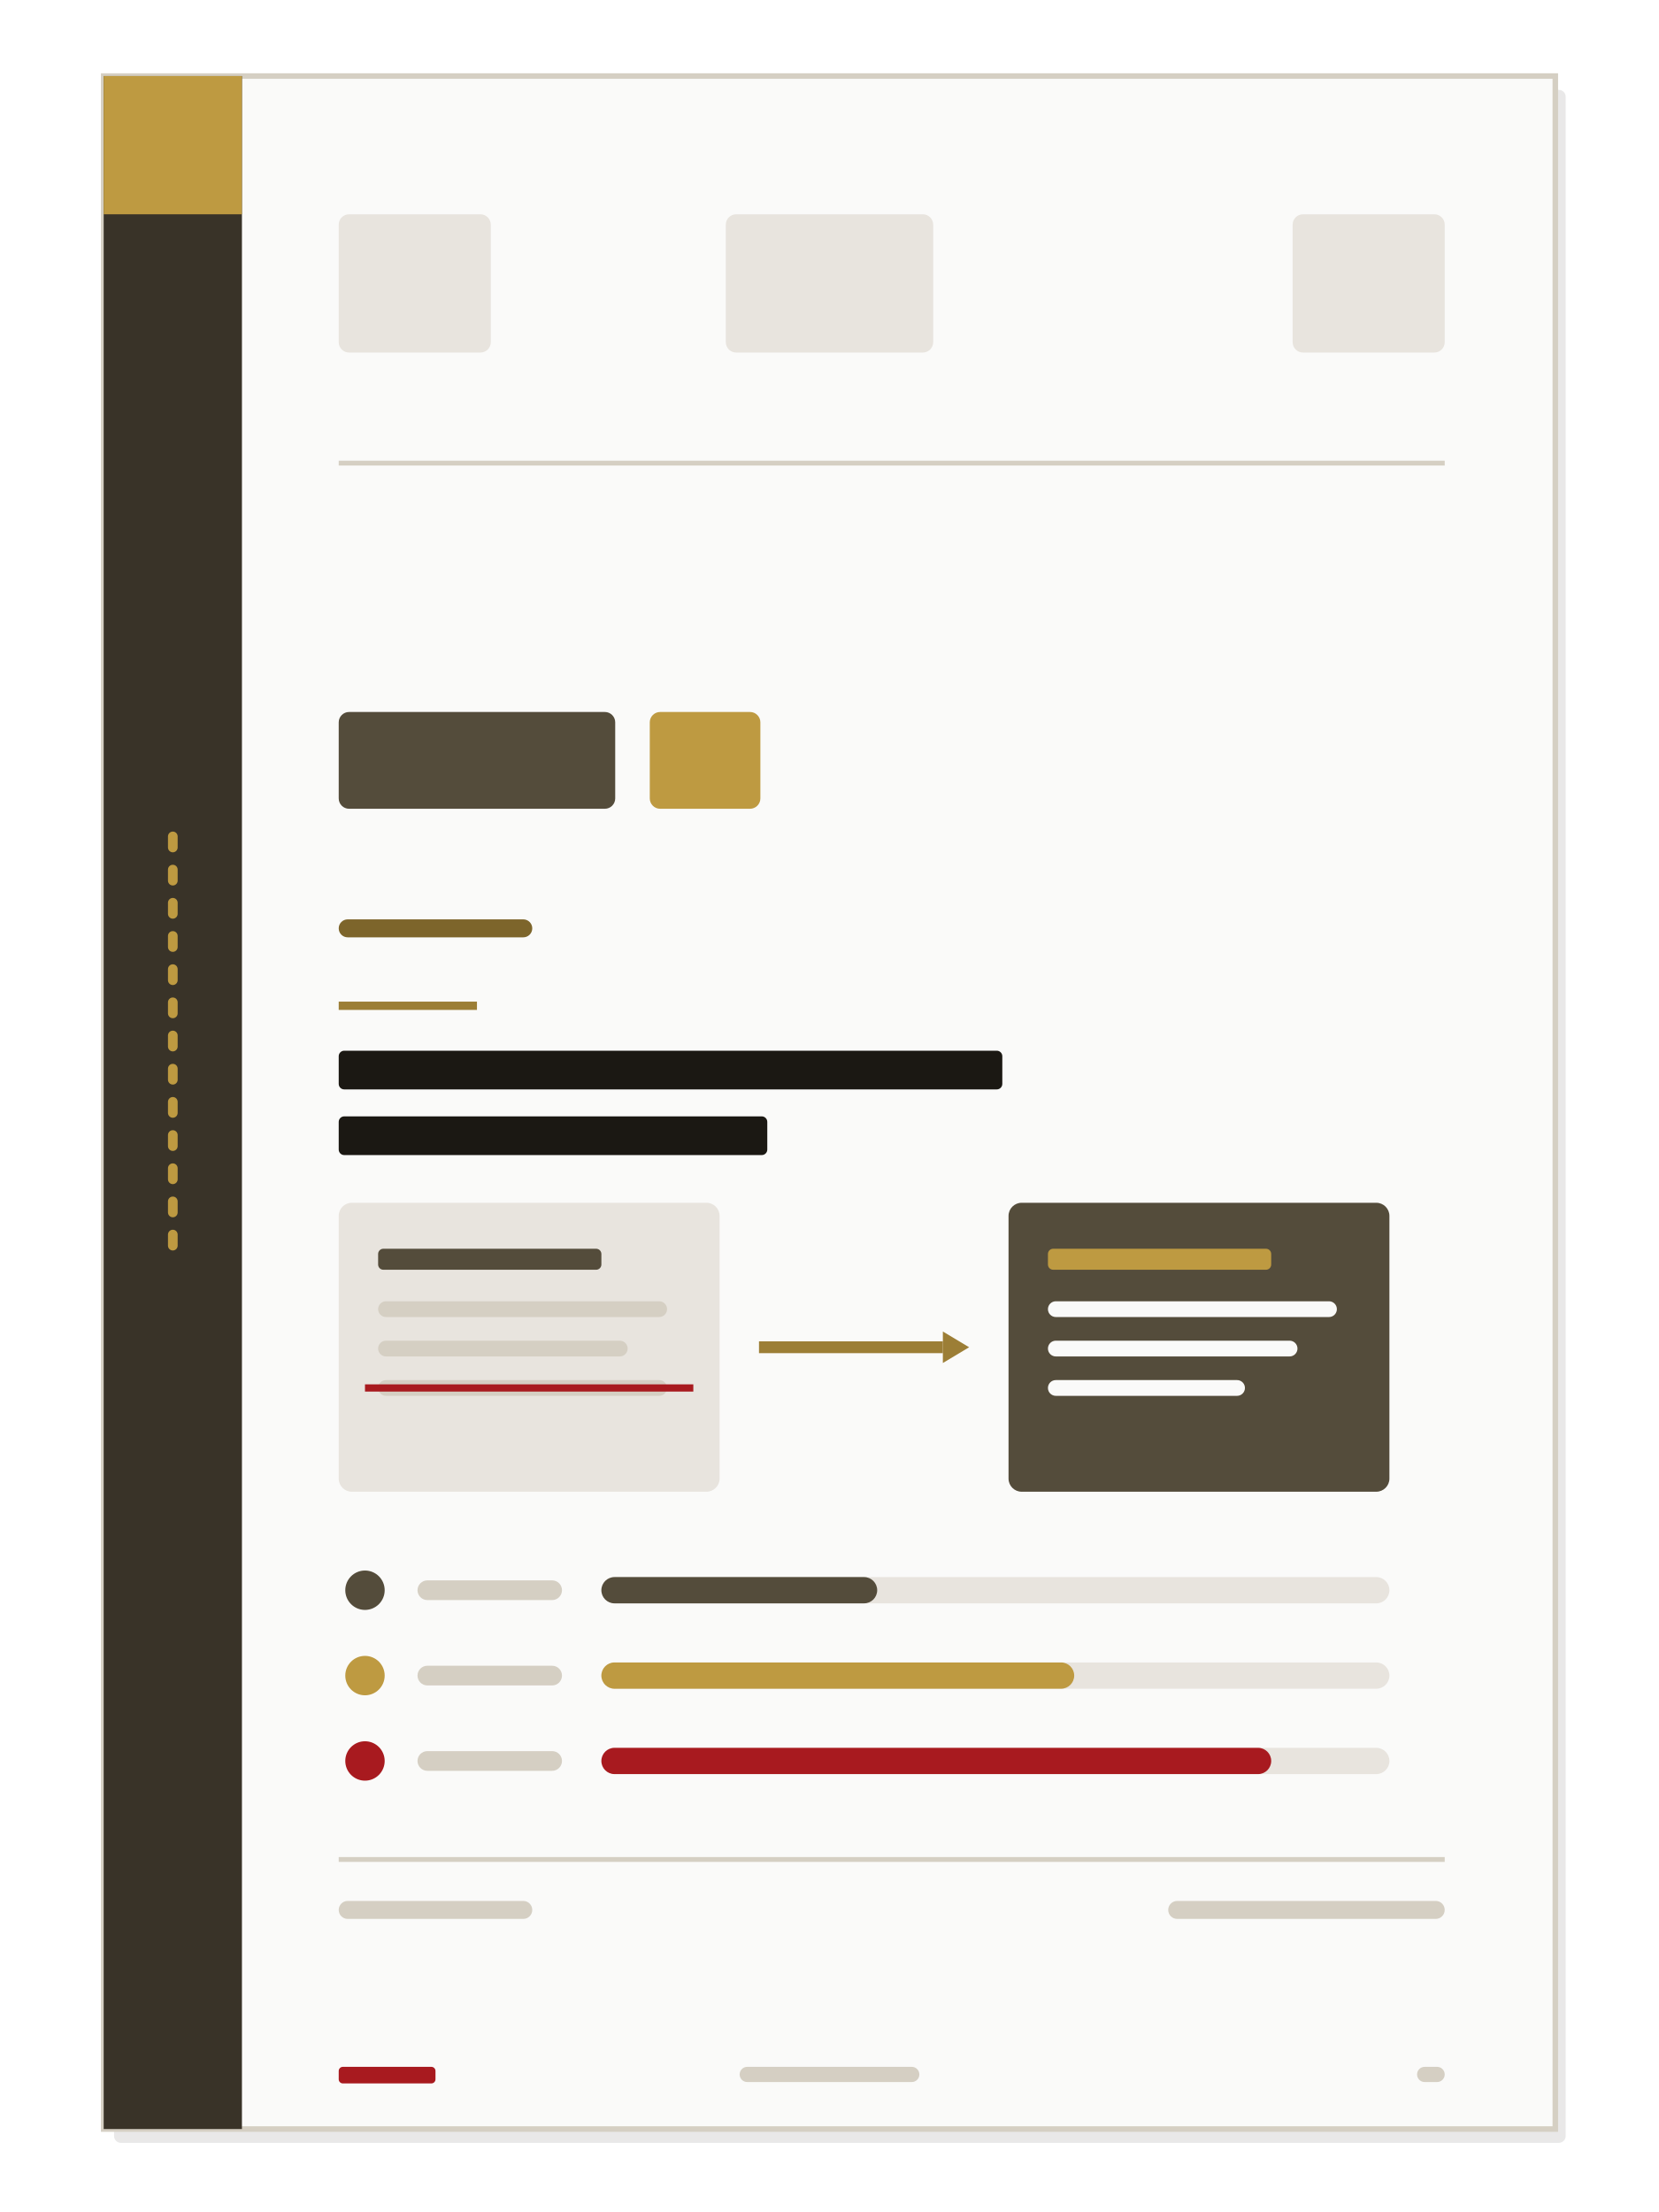
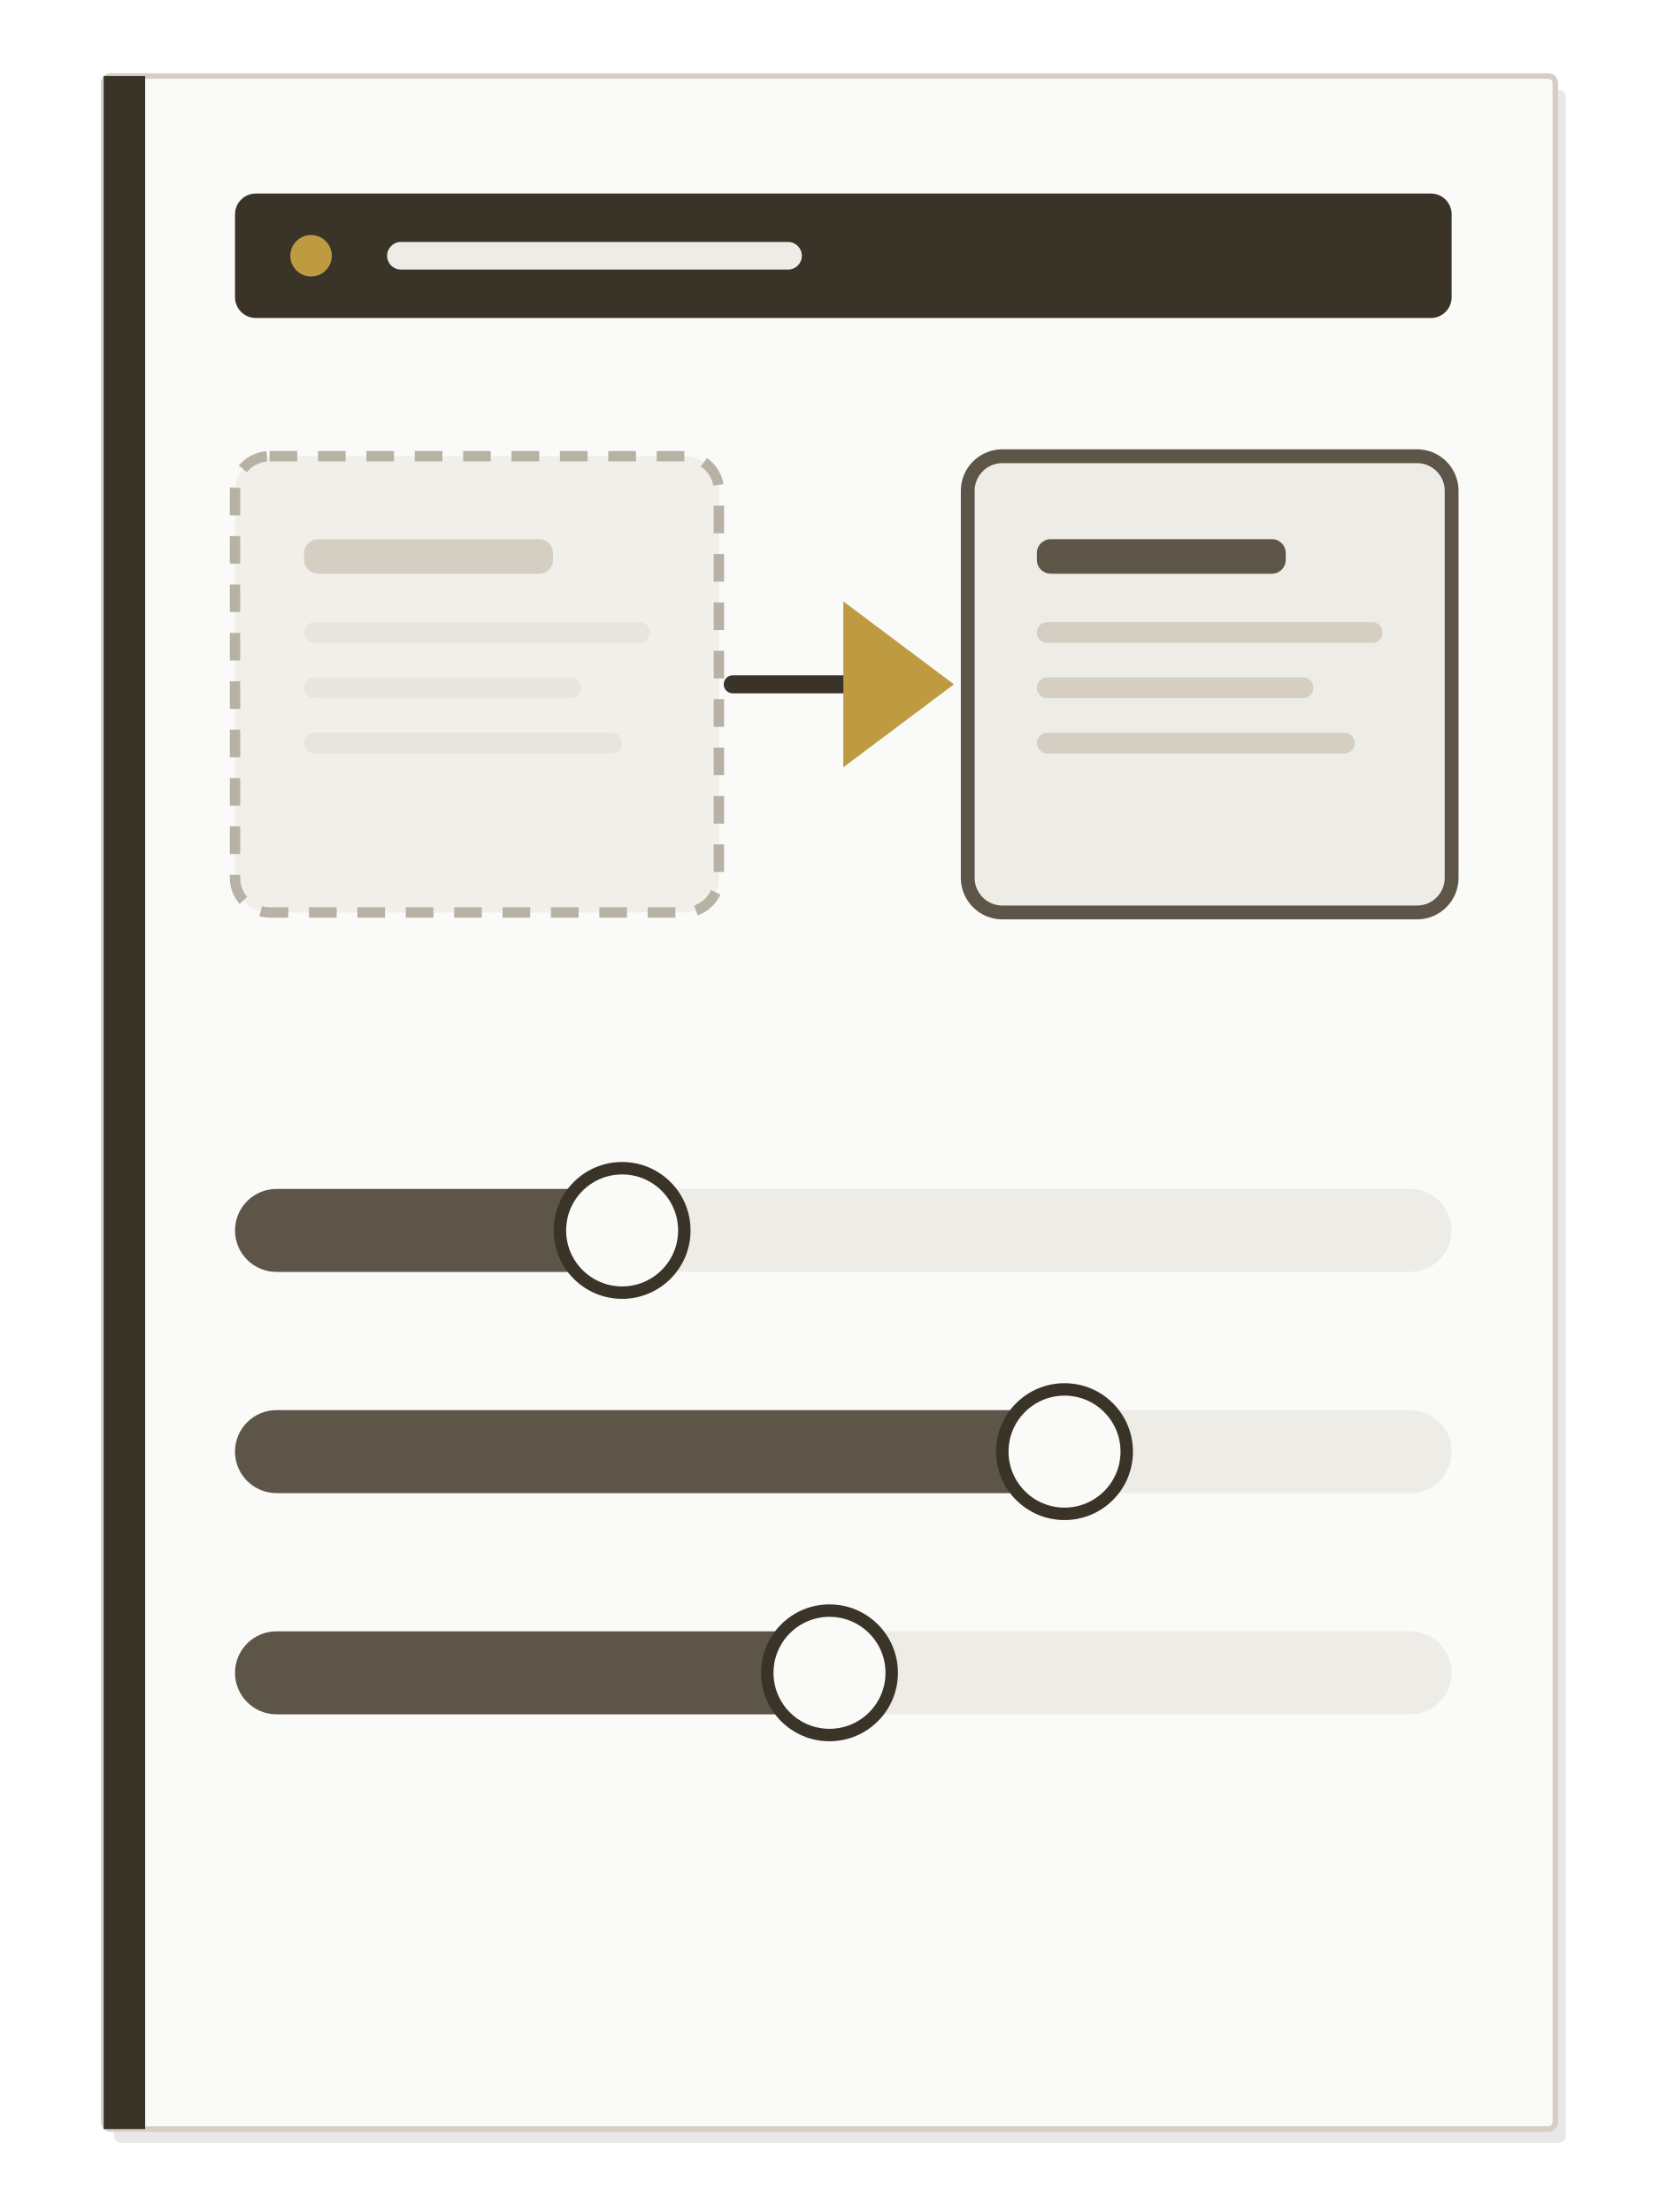
- <svg xmlns="http://www.w3.org/2000/svg" viewBox="0 0 240 320" width="240" height="320" role="img" aria-label="Change request">
-   <rect x="16.5" y="13" width="210" height="297" fill="#1b1813" opacity=".1" rx="1" />
-   <g transform="translate(15 11)">
-     <rect x="0" y="0" width="210" height="297" fill="#fafaf9" stroke="#d5cfc3" stroke-width="0.8" />
-     <rect x="0" y="0" width="20" height="297" fill="#393328" />
-     <rect x="0" y="0" width="20" height="20" fill="#be9a41" />
-     <path d="M10 110L10 172" stroke="#be9a41" stroke-width="1.4" fill="none" stroke-linecap="round" stroke-dasharray="1.6 3.2" />
-     <rect x="34" y="20" width="22" height="20" rx="1.5" fill="#e8e4de" />
-     <rect x="90" y="20" width="30" height="20" rx="1.5" fill="#e8e4de" />
-     <rect x="172" y="20" width="22" height="20" rx="1.5" fill="#e8e4de" />
-     <path d="M34 56L194 56" stroke="#d5cfc3" stroke-width="0.7" fill="none" />
-     <rect x="34" y="92" width="40" height="14" rx="1.5" fill="#544c3b" />
-     <rect x="79" y="92" width="16" height="14" rx="1.5" fill="#be9a41" />
-     <rect x="34" y="122" width="28" height="2.6" rx="1.3" fill="#7d652b" />
-     <path d="M34 134.5L54 134.5" stroke="#9c7e36" stroke-width="1.2" fill="none" />
-     <rect x="34" y="141" width="96" height="5.6" rx="0.8" fill="#1b1813" />
-     <rect x="34" y="150.5" width="62" height="5.6" rx="0.8" fill="#1b1813" />
-     <g transform="translate(34 163) scale(.95)">
-       <rect x="0" y="0" width="58" height="44" rx="2" fill="#e8e4de" />
-       <rect x="6" y="7" width="34" height="3.2" rx="0.8" fill="#544c3b" />
-       <rect x="6" y="15" width="44" height="2.4" rx="1.2" fill="#d5cfc3" />
-       <rect x="6" y="21" width="38" height="2.4" rx="1.2" fill="#d5cfc3" />
-       <rect x="6" y="27" width="44" height="2.4" rx="1.2" fill="#d5cfc3" />
-       <path d="M4 28.2L54 28.2" stroke="#a81a1f" stroke-width="1.1" fill="none" />
-       <rect x="102" y="0" width="58" height="44" rx="2" fill="#544c3b" />
-       <rect x="108" y="7" width="34" height="3.2" rx="0.8" fill="#be9a41" />
-       <rect x="108" y="15" width="44" height="2.4" rx="1.2" fill="#fafaf9" />
-       <rect x="108" y="21" width="38" height="2.4" rx="1.2" fill="#fafaf9" />
-       <rect x="108" y="27" width="30" height="2.4" rx="1.2" fill="#fafaf9" />
-       <path d="M64 22L92 22" stroke="#9c7e36" stroke-width="1.8" fill="none" />
-       <polygon points="96,22 92,24.4 92,19.6" fill="#9c7e36" />
-       <circle cx="4" cy="59" r="3" fill="#544c3b" />
-       <rect x="12" y="57.5" width="22" height="3" rx="1.5" fill="#d5cfc3" />
-       <rect x="40" y="57" width="120" height="4" rx="2" fill="#e8e4de" />
-       <rect x="40" y="57" width="42" height="4" rx="2" fill="#544c3b" />
-       <circle cx="4" cy="72" r="3" fill="#be9a41" />
-       <rect x="12" y="70.5" width="22" height="3" rx="1.5" fill="#d5cfc3" />
-       <rect x="40" y="70" width="120" height="4" rx="2" fill="#e8e4de" />
-       <rect x="40" y="70" width="72" height="4" rx="2" fill="#be9a41" />
-       <circle cx="4" cy="85" r="3" fill="#a81a1f" />
-       <rect x="12" y="83.5" width="22" height="3" rx="1.5" fill="#d5cfc3" />
-       <rect x="40" y="83" width="120" height="4" rx="2" fill="#e8e4de" />
-       <rect x="40" y="83" width="102" height="4" rx="2" fill="#a81a1f" />
-     </g>
-     <path d="M34 258L194 258" stroke="#d5cfc3" stroke-width="0.7" fill="none" />
-     <rect x="34" y="264" width="28" height="2.6" rx="1.3" fill="#d5cfc3" />
-     <rect x="154" y="264" width="40" height="2.6" rx="1.3" fill="#d5cfc3" />
-     <rect x="34" y="288" width="14" height="2.4" rx="0.6" fill="#a81a1f" />
-     <rect x="92" y="288" width="26" height="2.2" rx="1.1" fill="#d5cfc3" />
-     <rect x="190" y="288" width="4" height="2.2" rx="1.1" fill="#d5cfc3" />
+ <svg xmlns="http://www.w3.org/2000/svg" viewBox="0 0 240 320" width="240" height="320" role="img" aria-label="Change Request">
+   <g class="bw-a-page">
+     <rect x="16.5" y="13" width="210" height="297" rx="1" fill="#1b1813" opacity=".1" />
+     <rect x="15" y="11" width="210" height="297" rx="1" fill="#fafaf9" stroke="#d5cfc3" stroke-width="0.8" />
+     <rect x="15" y="11" width="6" height="297" rx="0" fill="#393328" />
+   </g>
+   <g class="bw-a-head">
+     <rect x="34" y="28" width="176" height="18" rx="3" fill="#393328" />
+     <rect x="42" y="34" width="6" height="6" rx="3" fill="#be9a41" />
+     <rect x="56" y="35" width="60" height="4" rx="2" fill="#eeece7" />
+   </g>
+   <g class="bw-a-row">
+     <rect x="34" y="172" width="176" height="12" rx="6" fill="#eeece7" />
+     <rect x="34" y="172" width="56" height="12" rx="6" fill="#5d5547" />
+     <circle cx="90" cy="178" r="9" fill="#fafaf9" stroke="#393328" stroke-width="1.8" />
+   </g>
+   <g class="bw-a-row">
+     <rect x="34" y="204" width="176" height="12" rx="6" fill="#eeece7" />
+     <rect x="34" y="204" width="120" height="12" rx="6" fill="#5d5547" />
+     <circle cx="154" cy="210" r="9" fill="#fafaf9" stroke="#393328" stroke-width="1.8" />
+   </g>
+   <g class="bw-a-row">
+     <rect x="34" y="236" width="176" height="12" rx="6" fill="#eeece7" />
+     <rect x="34" y="236" width="86" height="12" rx="6" fill="#5d5547" />
+     <circle cx="120" cy="242" r="9" fill="#fafaf9" stroke="#393328" stroke-width="1.8" />
+   </g>
+   <g class="bw-a-node">
+     <rect x="34" y="66" width="70" height="66" rx="5" fill="#f1efea" stroke="#b8b2a5" stroke-width="1.5" stroke-dasharray="4 3" />
+     <rect x="44" y="78" width="36" height="5" rx="2" fill="#d5cfc3" />
+     <rect x="44" y="90" width="50" height="3" rx="1.5" fill="#e8e4de" />
+     <rect x="44" y="98" width="40" height="3" rx="1.5" fill="#e8e4de" />
+     <rect x="44" y="106" width="46" height="3" rx="1.5" fill="#e8e4de" />
+   </g>
+   <g class="bw-a-node">
+     <rect x="140" y="66" width="70" height="66" rx="5" fill="#eeece7" stroke="#5d5547" stroke-width="2" />
+     <rect x="150" y="78" width="36" height="5" rx="2" fill="#5d5547" />
+     <rect x="150" y="90" width="50" height="3" rx="1.5" fill="#d5cfc3" />
+     <rect x="150" y="98" width="40" height="3" rx="1.5" fill="#d5cfc3" />
+     <rect x="150" y="106" width="46" height="3" rx="1.5" fill="#d5cfc3" />
+   </g>
+   <g class="bw-a-arrow">
+     <path d="M106 99L124 99" stroke="#393328" stroke-width="2.6" fill="none" stroke-linecap="round" stroke-linejoin="round" />
+   </g>
+   <g class="bw-a-mark">
+     <path d="M122 87L138 99L122 111Z" fill="#be9a41" />
  </g>
</svg>
